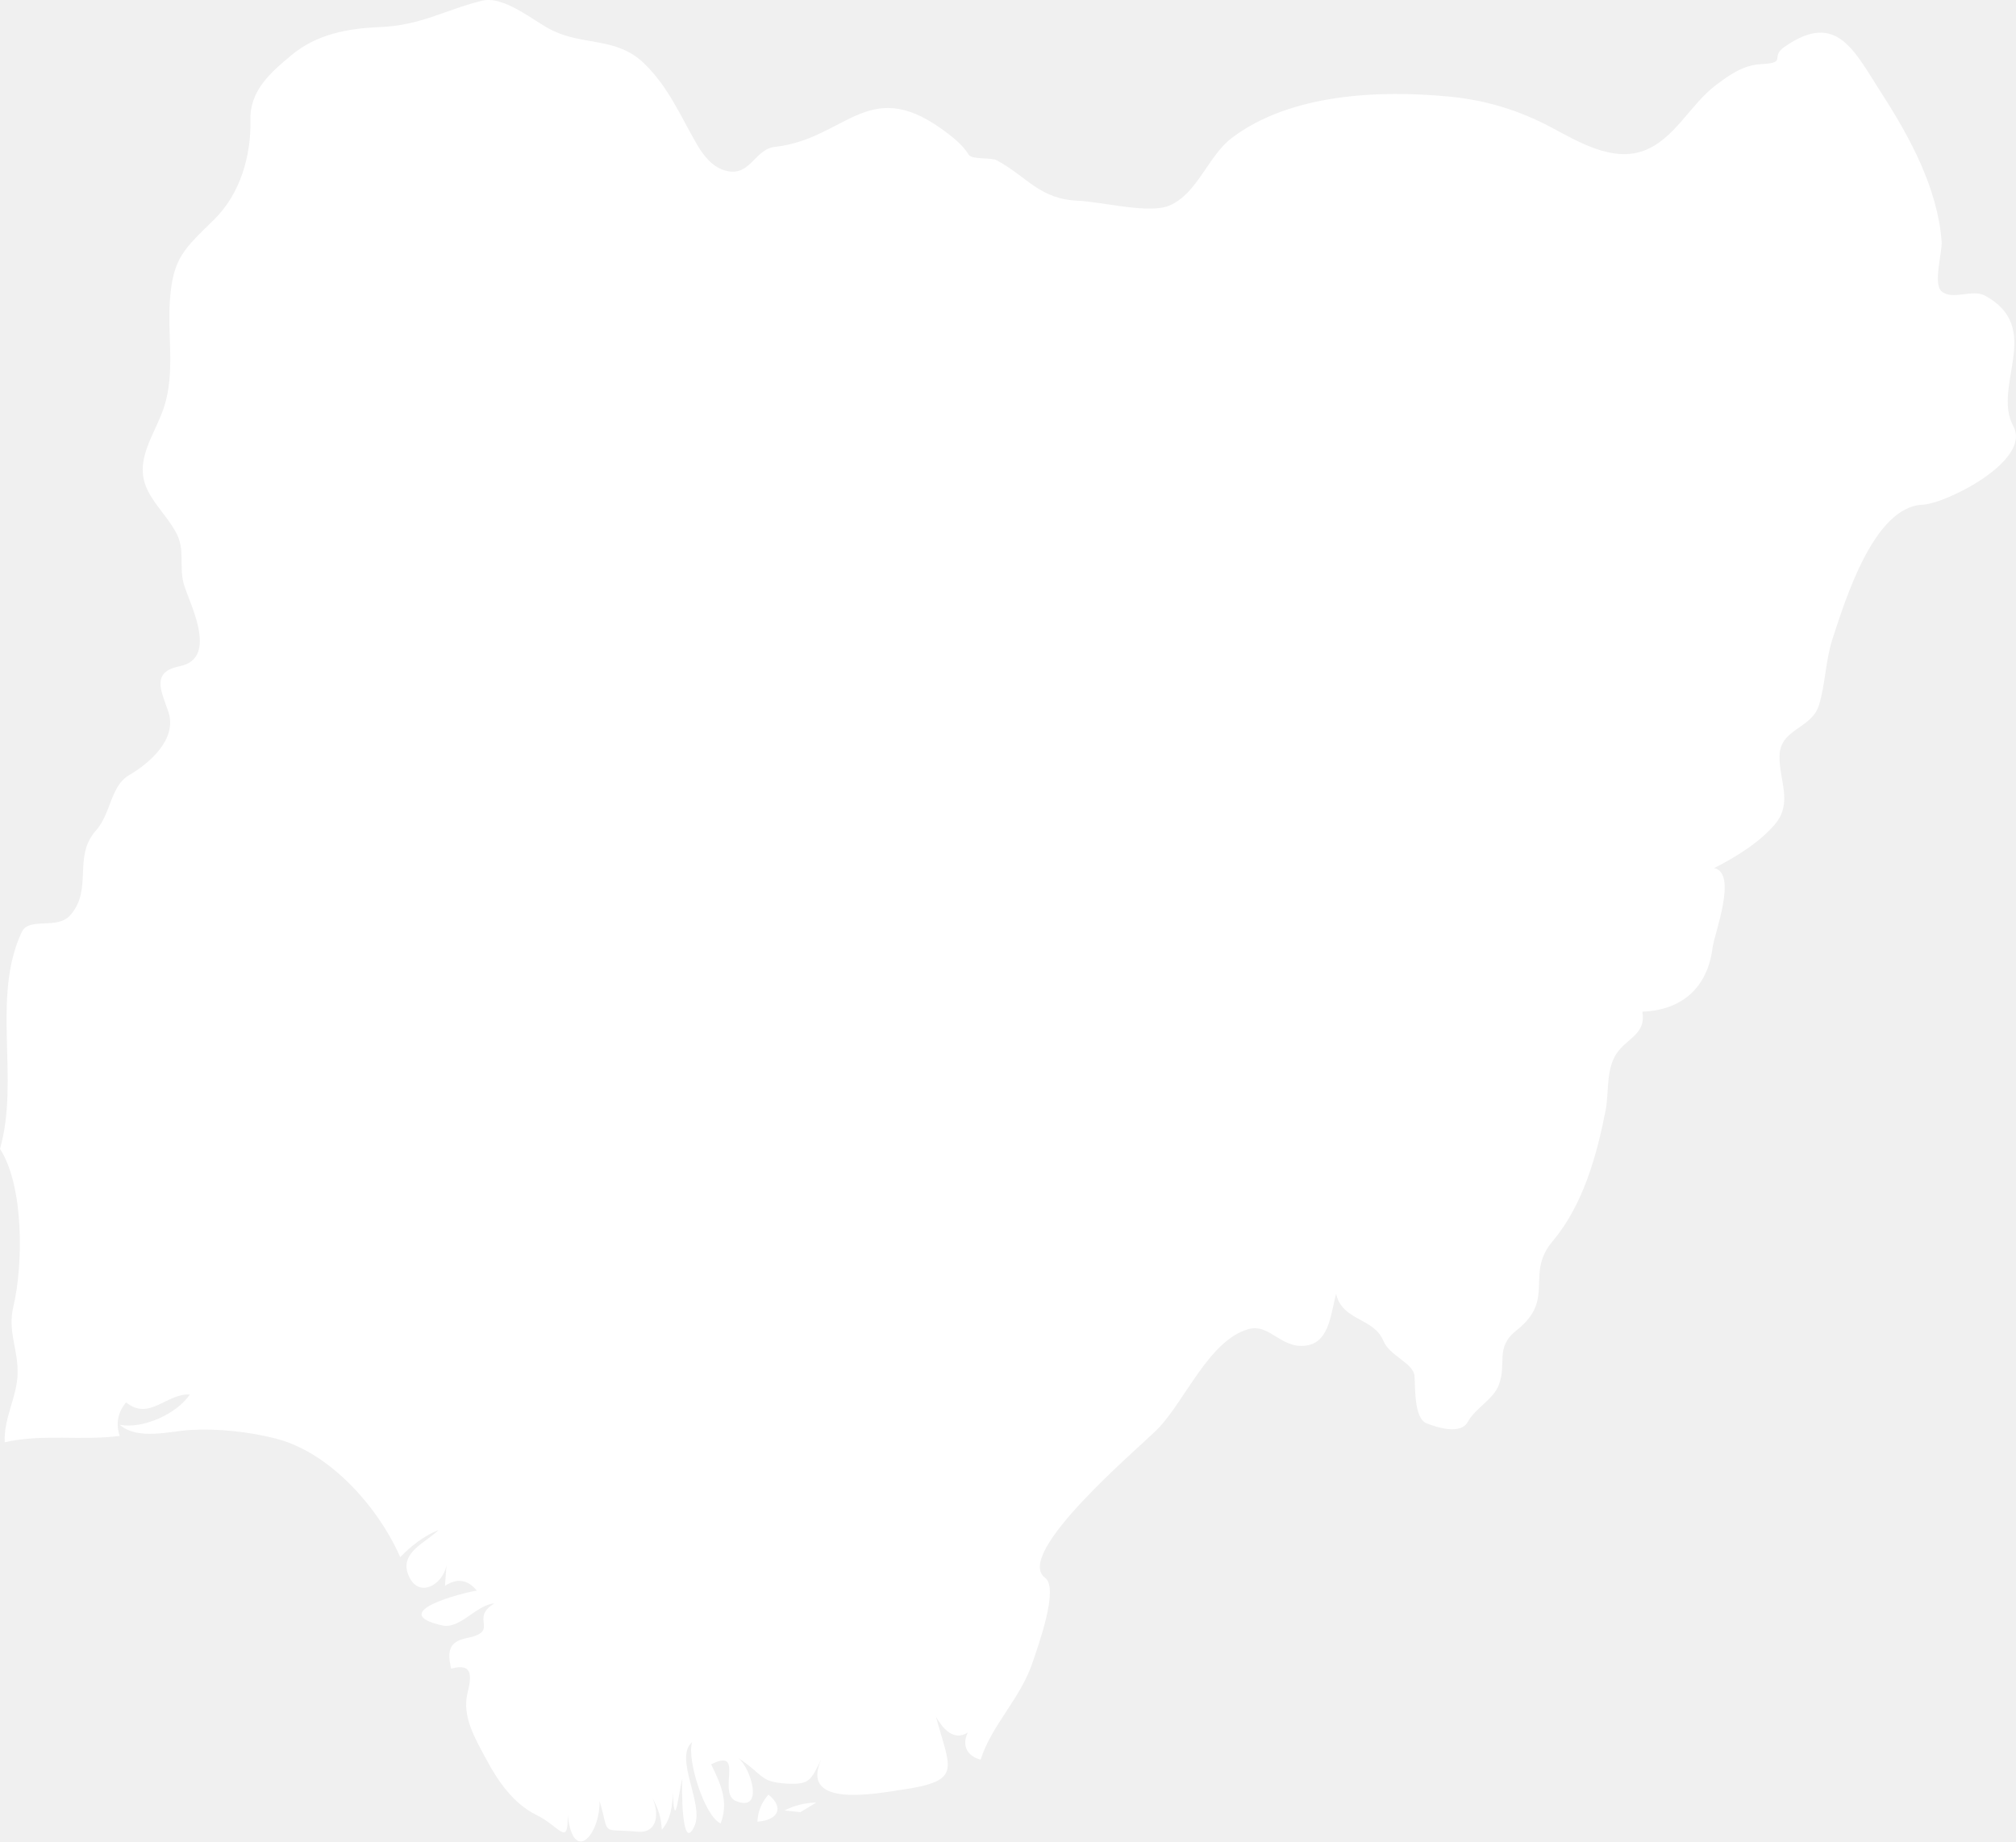
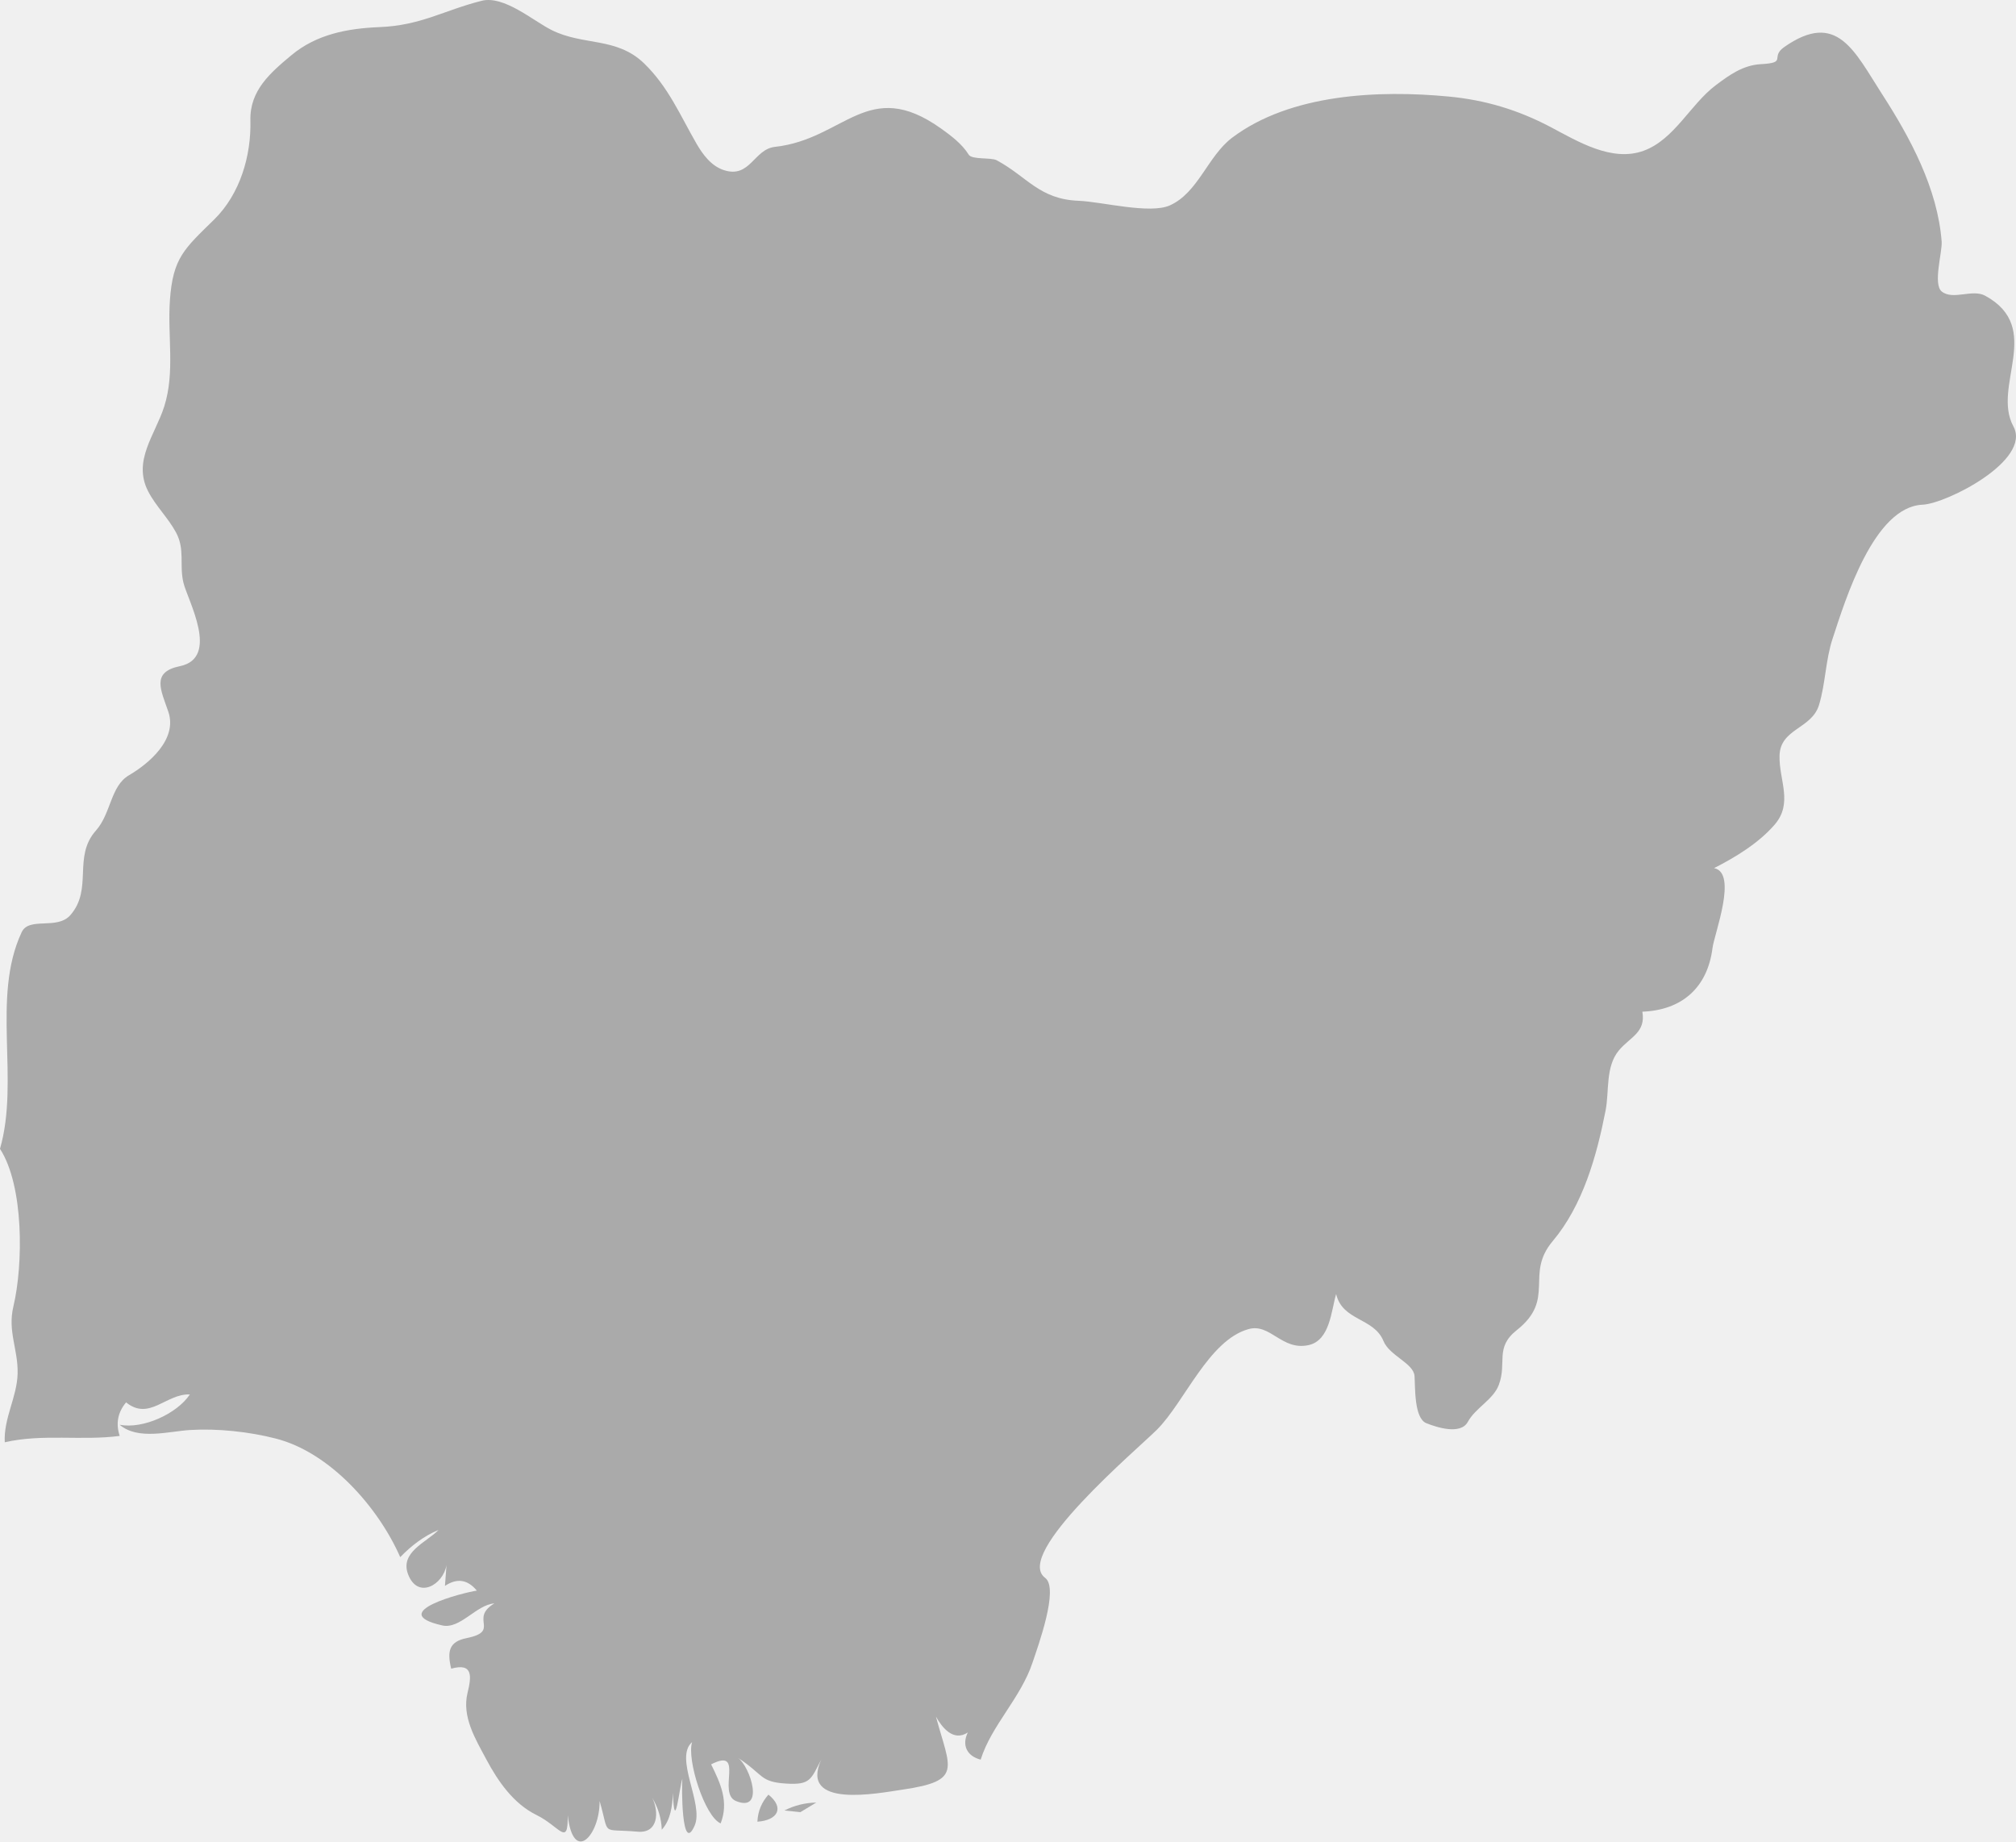
<svg xmlns="http://www.w3.org/2000/svg" width="10.627mm" height="9.706mm" viewBox="0 0 10.627 9.706" version="1.1" id="svg7070">
  <defs id="defs7064" />
  <g id="layer1" transform="translate(-155.7121,-35.73384)">
-     <g transform="matrix(0.2645833,0,0,0.2645833,83.83086,-71.48508)" id="ng" style="fill:#ffffff">
-       <path style="fill:#ffffff" id="path5382" d="m 286.767,441.527 c 0.403,-0.027 0.547,-0.275 0.22,-0.539 -0.137,0.154 -0.211,0.334 -0.22,0.539 z" />
-       <path style="fill:#ffffff" id="path5386" d="m 287.623,441.337 c 0.105,-0.064 0.212,-0.127 0.317,-0.191 -0.224,0.004 -0.436,0.057 -0.635,0.158 0.106,0.012 0.212,0.022 0.318,0.033 z" />
-       <path style="fill:#ffffff" id="path5406" d="m 271.677,428.123 c 0.396,-1.377 -0.175,-3.016 0.431,-4.314 0.148,-0.318 0.707,-0.037 0.973,-0.344 0.454,-0.523 0.041,-1.158 0.507,-1.682 0.305,-0.343 0.288,-0.886 0.66,-1.103 0.39,-0.228 0.972,-0.713 0.782,-1.267 -0.147,-0.431 -0.344,-0.787 0.23,-0.905 0.806,-0.165 0.155,-1.316 0.072,-1.662 -0.086,-0.352 0.036,-0.662 -0.148,-1.002 -0.158,-0.293 -0.404,-0.525 -0.556,-0.821 -0.312,-0.608 0.141,-1.123 0.321,-1.688 0.217,-0.681 0.064,-1.406 0.113,-2.112 0.059,-0.854 0.288,-1.029 0.885,-1.616 0.514,-0.506 0.737,-1.269 0.719,-1.972 -0.015,-0.594 0.395,-0.947 0.82,-1.301 0.501,-0.416 1.117,-0.531 1.751,-0.557 0.829,-0.033 1.275,-0.332 2.035,-0.524 0.445,-0.113 1.026,0.398 1.394,0.582 0.634,0.318 1.293,0.133 1.844,0.665 0.485,0.471 0.716,1.031 1.045,1.601 0.125,0.216 0.294,0.444 0.544,0.525 0.523,0.171 0.598,-0.417 1.016,-0.463 1.393,-0.154 1.85,-1.402 3.306,-0.369 0.201,0.143 0.425,0.311 0.556,0.524 0.063,0.104 0.445,0.052 0.556,0.111 0.607,0.325 0.849,0.778 1.634,0.808 0.459,0.018 1.417,0.27 1.816,0.092 0.564,-0.251 0.757,-0.982 1.241,-1.348 1.164,-0.877 2.922,-0.953 4.315,-0.821 0.729,0.069 1.382,0.266 2.028,0.606 0.542,0.286 1.224,0.707 1.86,0.473 0.611,-0.225 0.928,-0.924 1.432,-1.303 0.275,-0.207 0.544,-0.401 0.9,-0.421 0.543,-0.029 0.172,-0.135 0.467,-0.342 1.053,-0.736 1.396,0.085 1.948,0.939 0.563,0.872 1.106,1.881 1.187,2.936 0.017,0.204 -0.179,0.851 0.002,0.996 0.224,0.18 0.607,-0.056 0.865,0.084 1.176,0.642 0.127,1.8 0.562,2.602 0.369,0.681 -1.339,1.541 -1.808,1.561 -0.974,0.041 -1.54,1.898 -1.792,2.663 -0.144,0.434 -0.141,0.893 -0.272,1.326 -0.147,0.483 -0.774,0.466 -0.787,1.013 -0.011,0.489 0.276,0.942 -0.1,1.375 -0.319,0.367 -0.776,0.645 -1.204,0.863 0.477,0.094 0.003,1.314 -0.031,1.59 -0.099,0.789 -0.608,1.24 -1.398,1.27 0.073,0.414 -0.245,0.506 -0.465,0.768 -0.275,0.328 -0.191,0.812 -0.268,1.203 -0.177,0.904 -0.451,1.885 -1.055,2.602 -0.559,0.664 0.072,1.148 -0.713,1.77 -0.445,0.352 -0.191,0.646 -0.359,1.092 -0.109,0.293 -0.467,0.459 -0.617,0.736 -0.145,0.266 -0.625,0.107 -0.826,0.027 -0.248,-0.1 -0.22,-0.723 -0.236,-0.941 -0.02,-0.256 -0.499,-0.402 -0.619,-0.697 -0.191,-0.467 -0.816,-0.395 -0.943,-0.936 -0.098,0.334 -0.122,0.924 -0.548,1.018 -0.537,0.117 -0.762,-0.443 -1.2,-0.318 -0.791,0.223 -1.27,1.449 -1.819,2 -0.384,0.385 -2.872,2.48 -2.23,2.955 0.28,0.207 -0.142,1.359 -0.249,1.68 -0.238,0.719 -0.819,1.252 -1.036,1.941 -0.271,-0.07 -0.381,-0.285 -0.256,-0.541 -0.289,0.188 -0.512,-0.098 -0.635,-0.316 0.281,1.043 0.542,1.279 -0.67,1.455 -0.479,0.07 -2.058,0.387 -1.616,-0.598 -0.207,0.398 -0.216,0.506 -0.697,0.477 -0.532,-0.033 -0.44,-0.172 -0.957,-0.51 0.242,0.178 0.535,1.09 -0.041,0.859 -0.386,-0.154 0.185,-1.08 -0.498,-0.732 0.191,0.385 0.355,0.748 0.19,1.176 -0.316,-0.133 -0.679,-1.271 -0.569,-1.619 -0.364,0.314 0.239,1.232 0.051,1.662 -0.263,0.6 -0.261,-0.807 -0.245,-0.932 -0.06,0.174 -0.155,1.137 -0.189,0.285 -0.009,0.252 -0.043,0.533 -0.221,0.73 -0.009,-0.229 -0.073,-0.439 -0.19,-0.635 0.136,0.273 0.125,0.713 -0.293,0.674 -0.754,-0.066 -0.547,0.105 -0.756,-0.611 0.008,0.678 -0.521,1.268 -0.635,0.287 0.008,0.637 -0.158,0.219 -0.622,-0.008 -0.458,-0.225 -0.766,-0.67 -0.998,-1.105 -0.218,-0.408 -0.492,-0.852 -0.376,-1.328 0.077,-0.316 0.119,-0.607 -0.326,-0.482 -0.082,-0.344 -0.045,-0.539 0.308,-0.609 0.684,-0.139 0.044,-0.385 0.552,-0.691 -0.362,0.027 -0.683,0.52 -1.039,0.438 -1.138,-0.256 0.418,-0.654 0.69,-0.693 -0.184,-0.223 -0.396,-0.254 -0.635,-0.094 0.01,-0.139 0.02,-0.275 0.031,-0.414 -0.069,0.396 -0.57,0.684 -0.763,0.189 -0.175,-0.445 0.361,-0.641 0.604,-0.889 -0.289,0.117 -0.548,0.318 -0.763,0.541 -0.436,-0.992 -1.399,-2.088 -2.482,-2.363 -0.526,-0.135 -1.157,-0.203 -1.7,-0.17 -0.424,0.025 -1.042,0.209 -1.407,-0.104 0.461,0.09 1.139,-0.217 1.398,-0.604 -0.472,-0.021 -0.807,0.533 -1.271,0.158 -0.166,0.199 -0.208,0.422 -0.127,0.668 -0.761,0.1 -1.537,-0.047 -2.29,0.127 -0.025,-0.477 0.243,-0.896 0.256,-1.365 0.013,-0.486 -0.204,-0.844 -0.083,-1.346 0.195,-0.821 0.212,-2.395 -0.268,-3.135 z" />
+     <g transform="matrix(0.2645833,0,0,0.2645833,83.83086,-71.48508)" id="ng">
+       <path style="fill:#aaaaaa" id="path5382" d="m 286.767,441.527 c 0.403,-0.027 0.547,-0.275 0.22,-0.539 -0.137,0.154 -0.211,0.334 -0.22,0.539 z" />
+       <path style="fill:#aaaaaa" id="path5386" d="m 287.623,441.337 c 0.105,-0.064 0.212,-0.127 0.317,-0.191 -0.224,0.004 -0.436,0.057 -0.635,0.158 0.106,0.012 0.212,0.022 0.318,0.033 z" />
+       <path style="fill:#aaaaaa" id="path5406" d="m 271.677,428.123 c 0.396,-1.377 -0.175,-3.016 0.431,-4.314 0.148,-0.318 0.707,-0.037 0.973,-0.344 0.454,-0.523 0.041,-1.158 0.507,-1.682 0.305,-0.343 0.288,-0.886 0.66,-1.103 0.39,-0.228 0.972,-0.713 0.782,-1.267 -0.147,-0.431 -0.344,-0.787 0.23,-0.905 0.806,-0.165 0.155,-1.316 0.072,-1.662 -0.086,-0.352 0.036,-0.662 -0.148,-1.002 -0.158,-0.293 -0.404,-0.525 -0.556,-0.821 -0.312,-0.608 0.141,-1.123 0.321,-1.688 0.217,-0.681 0.064,-1.406 0.113,-2.112 0.059,-0.854 0.288,-1.029 0.885,-1.616 0.514,-0.506 0.737,-1.269 0.719,-1.972 -0.015,-0.594 0.395,-0.947 0.82,-1.301 0.501,-0.416 1.117,-0.531 1.751,-0.557 0.829,-0.033 1.275,-0.332 2.035,-0.524 0.445,-0.113 1.026,0.398 1.394,0.582 0.634,0.318 1.293,0.133 1.844,0.665 0.485,0.471 0.716,1.031 1.045,1.601 0.125,0.216 0.294,0.444 0.544,0.525 0.523,0.171 0.598,-0.417 1.016,-0.463 1.393,-0.154 1.85,-1.402 3.306,-0.369 0.201,0.143 0.425,0.311 0.556,0.524 0.063,0.104 0.445,0.052 0.556,0.111 0.607,0.325 0.849,0.778 1.634,0.808 0.459,0.018 1.417,0.27 1.816,0.092 0.564,-0.251 0.757,-0.982 1.241,-1.348 1.164,-0.877 2.922,-0.953 4.315,-0.821 0.729,0.069 1.382,0.266 2.028,0.606 0.542,0.286 1.224,0.707 1.86,0.473 0.611,-0.225 0.928,-0.924 1.432,-1.303 0.275,-0.207 0.544,-0.401 0.9,-0.421 0.543,-0.029 0.172,-0.135 0.467,-0.342 1.053,-0.736 1.396,0.085 1.948,0.939 0.563,0.872 1.106,1.881 1.187,2.936 0.017,0.204 -0.179,0.851 0.002,0.996 0.224,0.18 0.607,-0.056 0.865,0.084 1.176,0.642 0.127,1.8 0.562,2.602 0.369,0.681 -1.339,1.541 -1.808,1.561 -0.974,0.041 -1.54,1.898 -1.792,2.663 -0.144,0.434 -0.141,0.893 -0.272,1.326 -0.147,0.483 -0.774,0.466 -0.787,1.013 -0.011,0.489 0.276,0.942 -0.1,1.375 -0.319,0.367 -0.776,0.645 -1.204,0.863 0.477,0.094 0.003,1.314 -0.031,1.59 -0.099,0.789 -0.608,1.24 -1.398,1.27 0.073,0.414 -0.245,0.506 -0.465,0.768 -0.275,0.328 -0.191,0.812 -0.268,1.203 -0.177,0.904 -0.451,1.885 -1.055,2.602 -0.559,0.664 0.072,1.148 -0.713,1.77 -0.445,0.352 -0.191,0.646 -0.359,1.092 -0.109,0.293 -0.467,0.459 -0.617,0.736 -0.145,0.266 -0.625,0.107 -0.826,0.027 -0.248,-0.1 -0.22,-0.723 -0.236,-0.941 -0.02,-0.256 -0.499,-0.402 -0.619,-0.697 -0.191,-0.467 -0.816,-0.395 -0.943,-0.936 -0.098,0.334 -0.122,0.924 -0.548,1.018 -0.537,0.117 -0.762,-0.443 -1.2,-0.318 -0.791,0.223 -1.27,1.449 -1.819,2 -0.384,0.385 -2.872,2.48 -2.23,2.955 0.28,0.207 -0.142,1.359 -0.249,1.68 -0.238,0.719 -0.819,1.252 -1.036,1.941 -0.271,-0.07 -0.381,-0.285 -0.256,-0.541 -0.289,0.188 -0.512,-0.098 -0.635,-0.316 0.281,1.043 0.542,1.279 -0.67,1.455 -0.479,0.07 -2.058,0.387 -1.616,-0.598 -0.207,0.398 -0.216,0.506 -0.697,0.477 -0.532,-0.033 -0.44,-0.172 -0.957,-0.51 0.242,0.178 0.535,1.09 -0.041,0.859 -0.386,-0.154 0.185,-1.08 -0.498,-0.732 0.191,0.385 0.355,0.748 0.19,1.176 -0.316,-0.133 -0.679,-1.271 -0.569,-1.619 -0.364,0.314 0.239,1.232 0.051,1.662 -0.263,0.6 -0.261,-0.807 -0.245,-0.932 -0.06,0.174 -0.155,1.137 -0.189,0.285 -0.009,0.252 -0.043,0.533 -0.221,0.73 -0.009,-0.229 -0.073,-0.439 -0.19,-0.635 0.136,0.273 0.125,0.713 -0.293,0.674 -0.754,-0.066 -0.547,0.105 -0.756,-0.611 0.008,0.678 -0.521,1.268 -0.635,0.287 0.008,0.637 -0.158,0.219 -0.622,-0.008 -0.458,-0.225 -0.766,-0.67 -0.998,-1.105 -0.218,-0.408 -0.492,-0.852 -0.376,-1.328 0.077,-0.316 0.119,-0.607 -0.326,-0.482 -0.082,-0.344 -0.045,-0.539 0.308,-0.609 0.684,-0.139 0.044,-0.385 0.552,-0.691 -0.362,0.027 -0.683,0.52 -1.039,0.438 -1.138,-0.256 0.418,-0.654 0.69,-0.693 -0.184,-0.223 -0.396,-0.254 -0.635,-0.094 0.01,-0.139 0.02,-0.275 0.031,-0.414 -0.069,0.396 -0.57,0.684 -0.763,0.189 -0.175,-0.445 0.361,-0.641 0.604,-0.889 -0.289,0.117 -0.548,0.318 -0.763,0.541 -0.436,-0.992 -1.399,-2.088 -2.482,-2.363 -0.526,-0.135 -1.157,-0.203 -1.7,-0.17 -0.424,0.025 -1.042,0.209 -1.407,-0.104 0.461,0.09 1.139,-0.217 1.398,-0.604 -0.472,-0.021 -0.807,0.533 -1.271,0.158 -0.166,0.199 -0.208,0.422 -0.127,0.668 -0.761,0.1 -1.537,-0.047 -2.29,0.127 -0.025,-0.477 0.243,-0.896 0.256,-1.365 0.013,-0.486 -0.204,-0.844 -0.083,-1.346 0.195,-0.821 0.212,-2.395 -0.268,-3.135 z" />
    </g>
  </g>
</svg>
